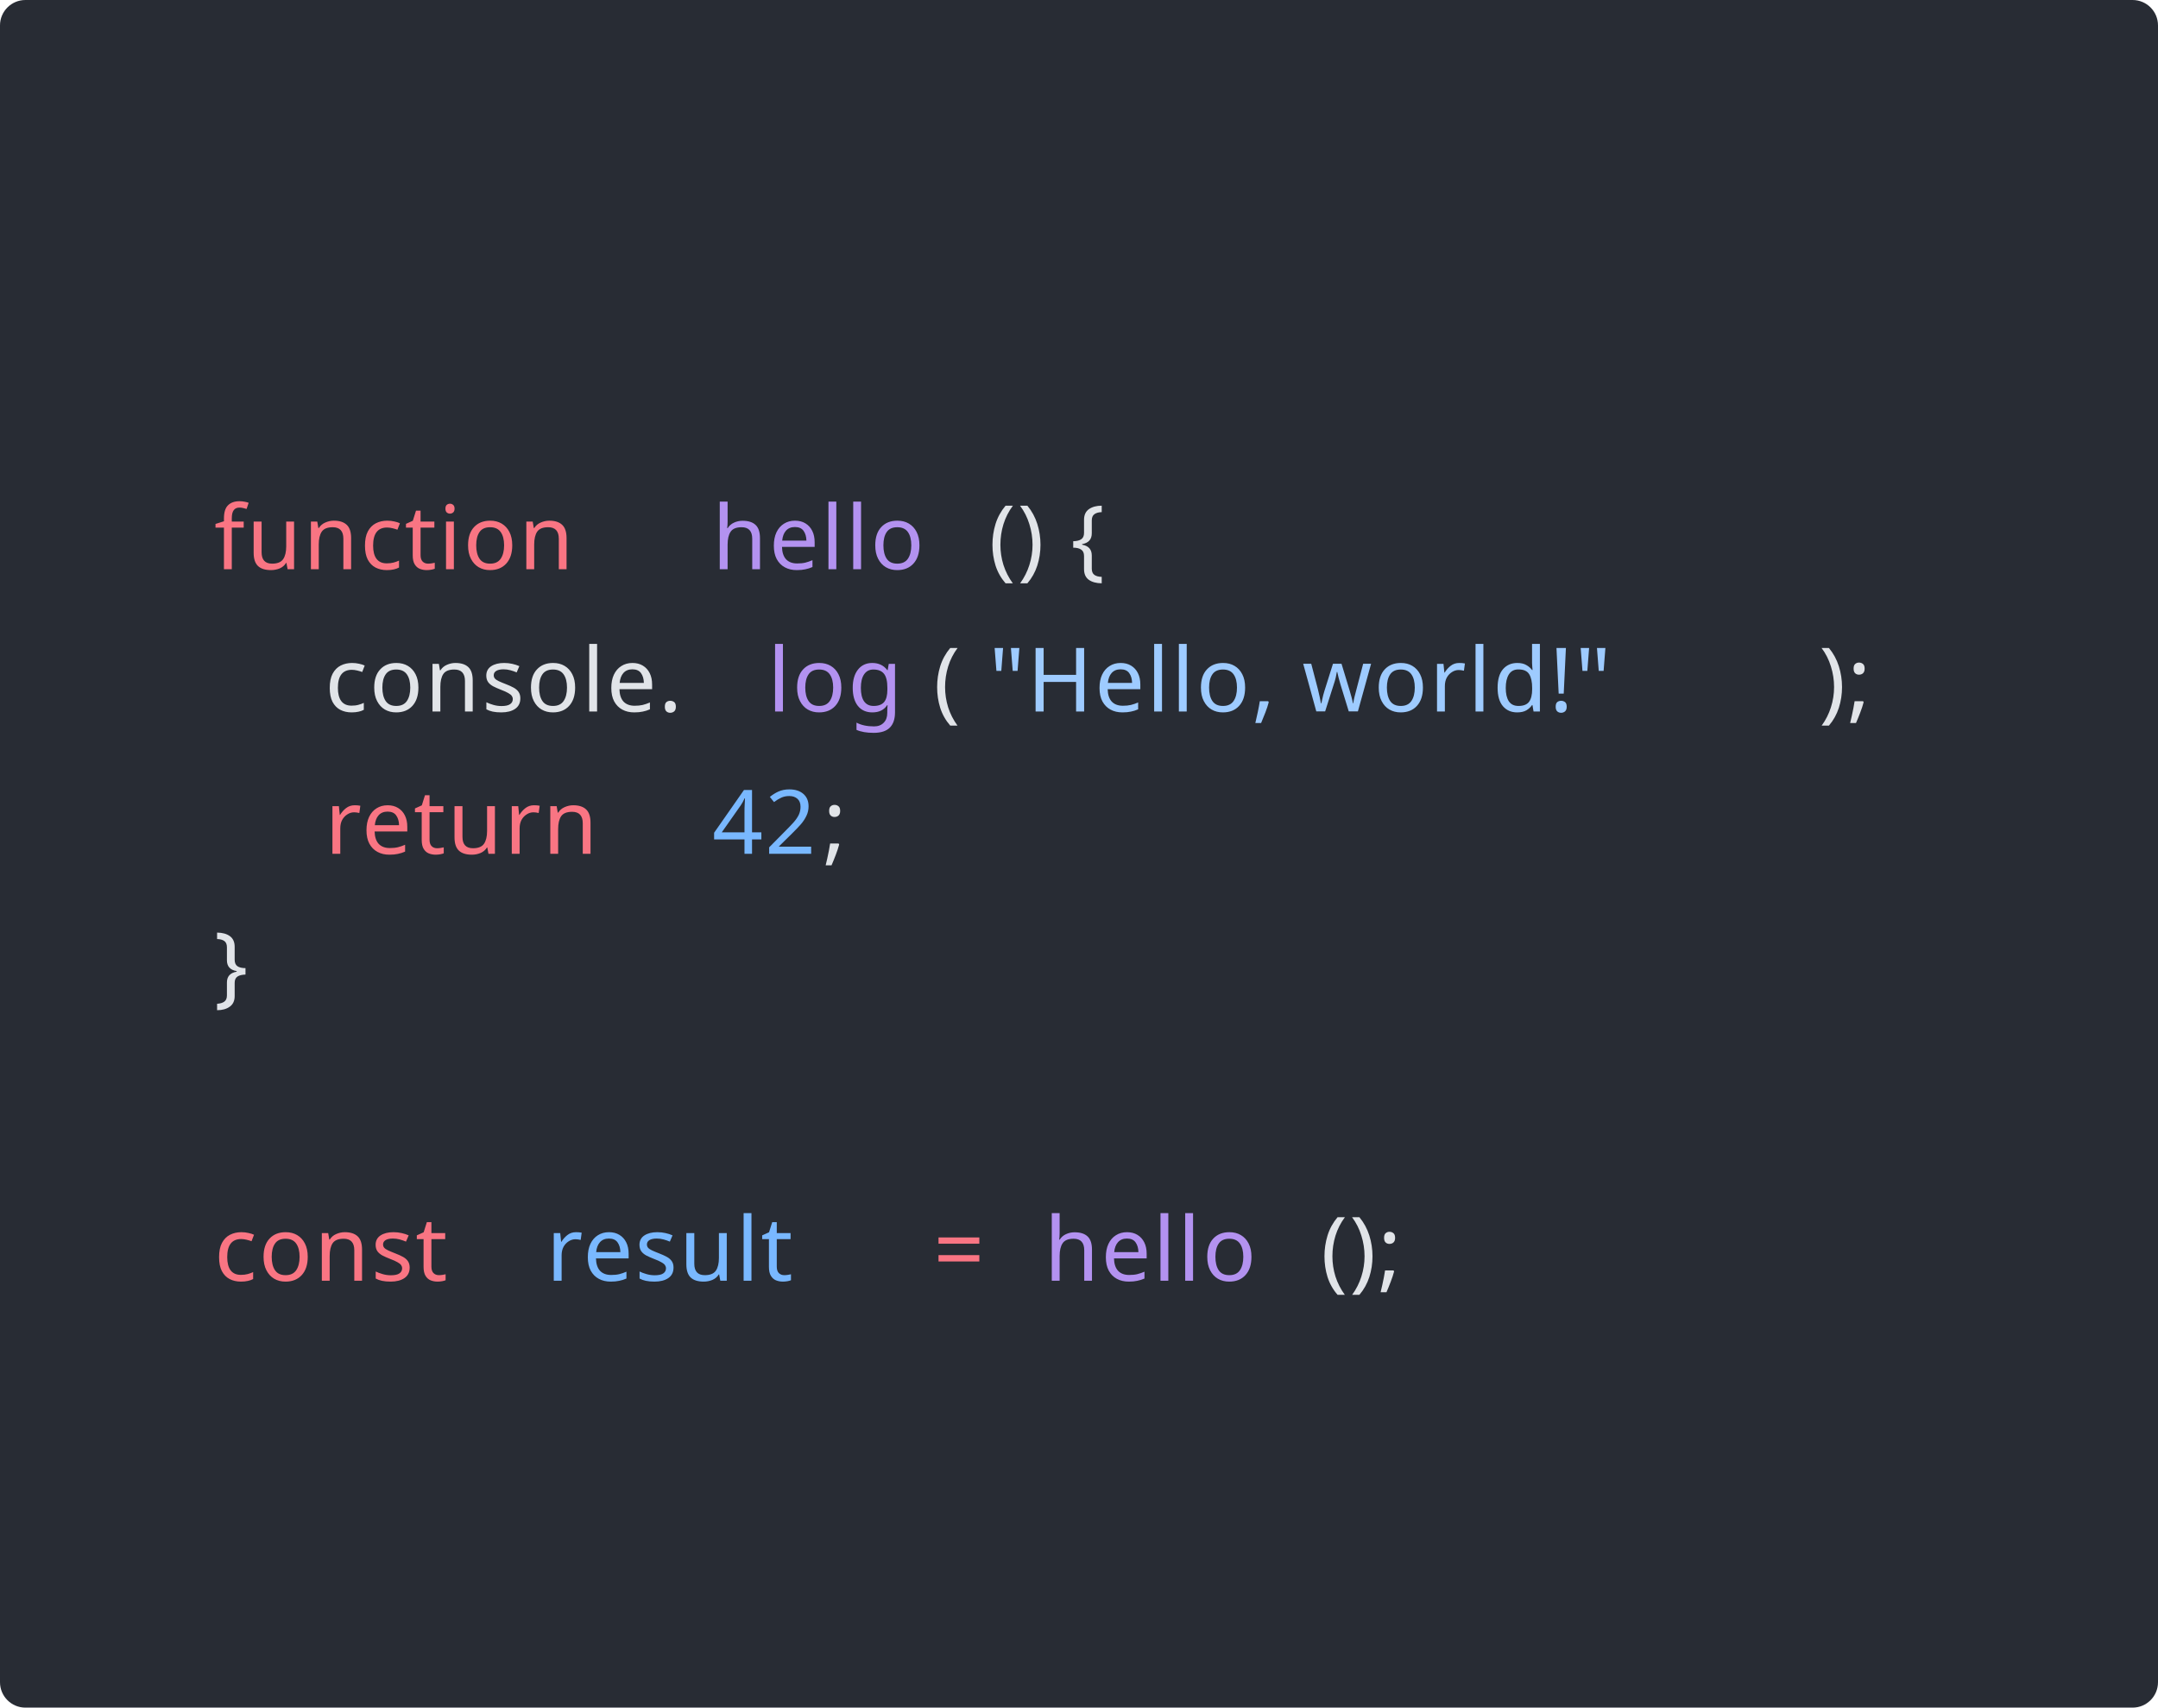
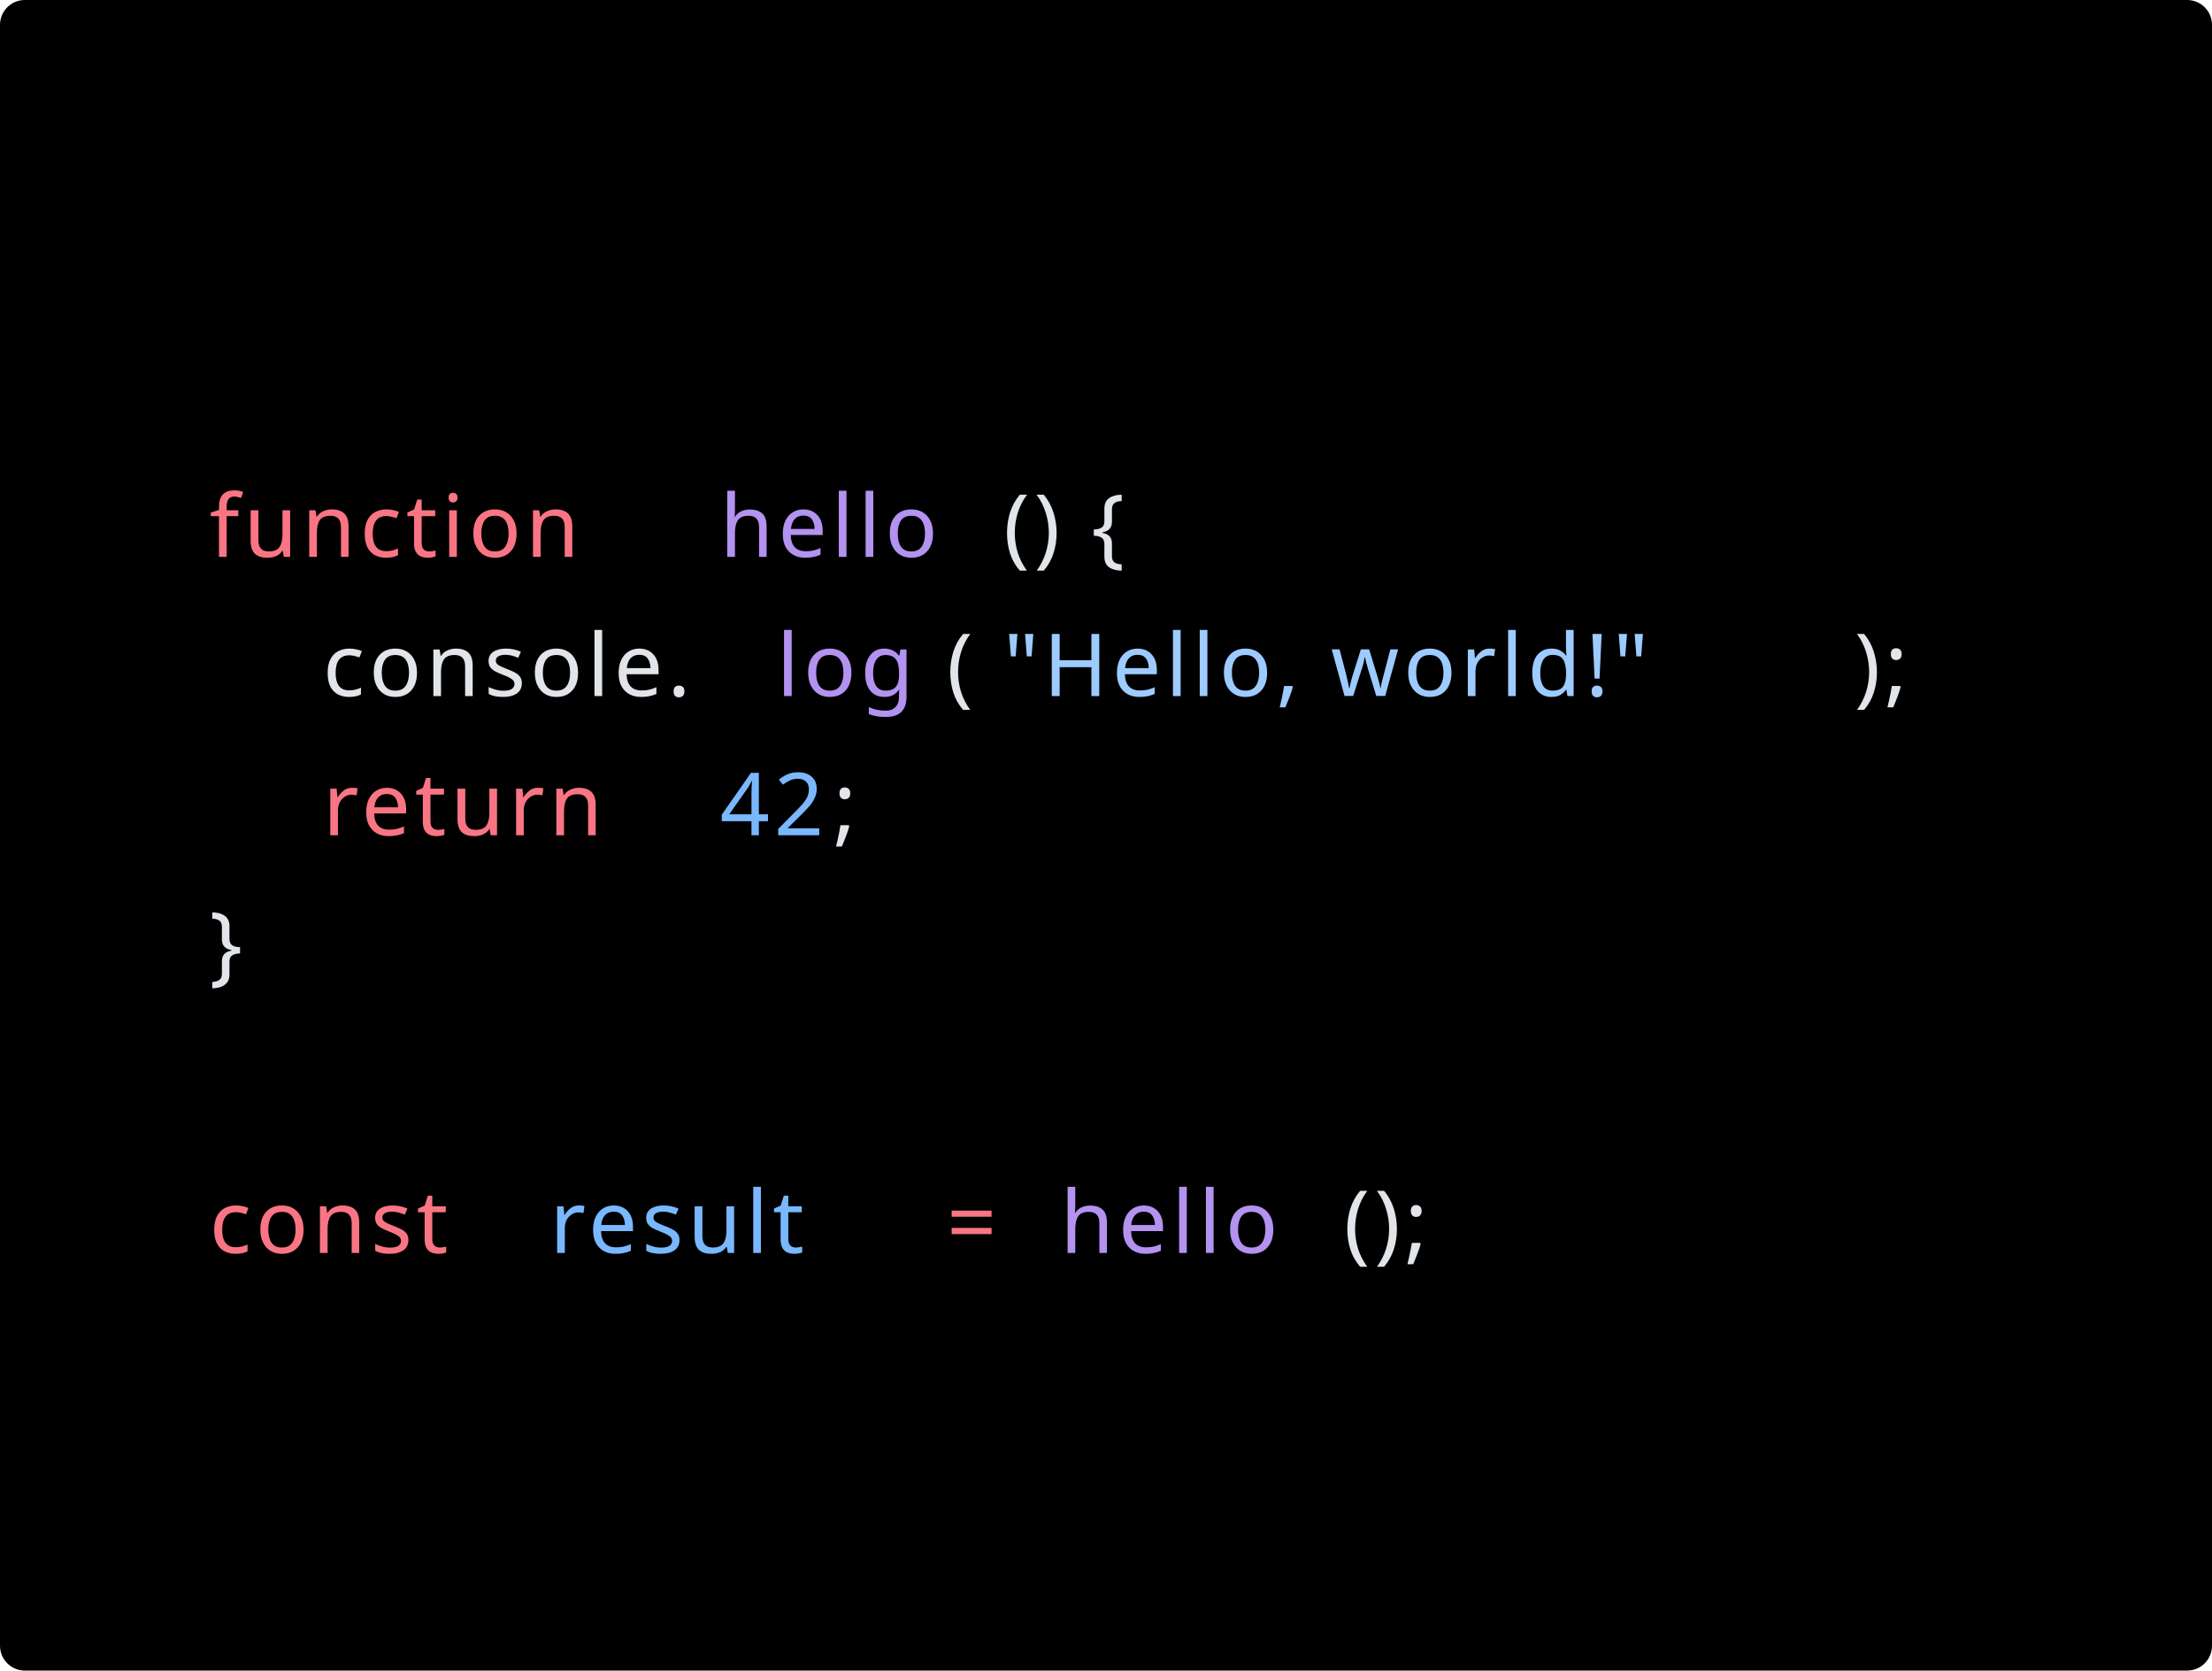
- <svg xmlns="http://www.w3.org/2000/svg" viewBox="0 0 339.64 268.8" width="339.64" height="268.8">
-   <rect id="bg" fill="#282c34" width="339.64" height="268.8" rx="4" />
+ <svg xmlns="http://www.w3.org/2000/svg" viewBox="0 0 356.02 268.8" width="356.02" height="268.8">
+   <rect id="bg" fill="#000" width="356.02" height="268.8" rx="4" />
  <g id="tokens" transform="translate(33.71484, 44.8)">
-     <text font-family="Menlo" font-size="14" y="44.8" letter-spacing="0.28px">
+     <text font-family="Menlo" font-size="14" y="44.8" letter-spacing="0.7px">
      <tspan x="0" fill="#F97583">function</tspan>
-       <tspan x="69.67" fill="#E1E4E8"> </tspan>
-       <tspan x="78.378" fill="#B392F0">hello</tspan>
-       <tspan x="121.922" fill="#E1E4E8">() {</tspan>
+       <tspan x="73.03" fill="#E1E4E8"> </tspan>
+       <tspan x="82.158" fill="#B392F0">hello</tspan>
+       <tspan x="127.802" fill="#E1E4E8">() {</tspan>
    </text>
-     <text font-family="Menlo" font-size="14" y="67.2" letter-spacing="0.28px">
+     <text font-family="Menlo" font-size="14" y="67.2" letter-spacing="0.7px">
      <tspan x="0" fill="#E1E4E8">  </tspan>
-       <tspan x="17.417" fill="#E1E4E8">console.</tspan>
-       <tspan x="87.087" fill="#B392F0">log</tspan>
-       <tspan x="113.213" fill="#E1E4E8">(</tspan>
-       <tspan x="121.922" fill="#9ECBFF">"Hello, world!"</tspan>
-       <tspan x="252.553" fill="#E1E4E8">);</tspan>
+       <tspan x="18.257" fill="#E1E4E8">console.</tspan>
+       <tspan x="91.287" fill="#B392F0">log</tspan>
+       <tspan x="118.673" fill="#E1E4E8">(</tspan>
+       <tspan x="127.802" fill="#9ECBFF">"Hello, world!"</tspan>
+       <tspan x="264.733" fill="#E1E4E8">);</tspan>
    </text>
-     <text font-family="Menlo" font-size="14" y="89.6" letter-spacing="0.28px">
+     <text font-family="Menlo" font-size="14" y="89.6" letter-spacing="0.7px">
      <tspan x="0" fill="#E1E4E8">  </tspan>
-       <tspan x="17.417" fill="#F97583">return</tspan>
-       <tspan x="69.67" fill="#E1E4E8"> </tspan>
-       <tspan x="78.378" fill="#79B8FF">42</tspan>
-       <tspan x="95.796" fill="#E1E4E8">;</tspan>
+       <tspan x="18.257" fill="#F97583">return</tspan>
+       <tspan x="73.03" fill="#E1E4E8"> </tspan>
+       <tspan x="82.158" fill="#79B8FF">42</tspan>
+       <tspan x="100.416" fill="#E1E4E8">;</tspan>
    </text>
-     <text font-family="Menlo" font-size="14" y="112" letter-spacing="0.28px">
+     <text font-family="Menlo" font-size="14" y="112" letter-spacing="0.7px">
      <tspan x="0" fill="#E1E4E8">}</tspan>
    </text>
-     <text font-family="Menlo" font-size="14" y="156.8" letter-spacing="0.28px">
+     <text font-family="Menlo" font-size="14" y="156.8" letter-spacing="0.7px">
      <tspan x="0" fill="#F97583">const</tspan>
-       <tspan x="43.544" fill="#E1E4E8"> </tspan>
-       <tspan x="52.252" fill="#79B8FF">result</tspan>
-       <tspan x="104.505" fill="#E1E4E8"> </tspan>
-       <tspan x="113.213" fill="#F97583">=</tspan>
-       <tspan x="121.922" fill="#E1E4E8"> </tspan>
-       <tspan x="130.631" fill="#B392F0">hello</tspan>
-       <tspan x="174.174" fill="#E1E4E8">();</tspan>
+       <tspan x="45.644" fill="#E1E4E8"> </tspan>
+       <tspan x="54.772" fill="#79B8FF">result</tspan>
+       <tspan x="109.545" fill="#E1E4E8"> </tspan>
+       <tspan x="118.673" fill="#F97583">=</tspan>
+       <tspan x="127.802" fill="#E1E4E8"> </tspan>
+       <tspan x="136.931" fill="#B392F0">hello</tspan>
+       <tspan x="182.574" fill="#E1E4E8">();</tspan>
    </text>
  </g>
</svg>
